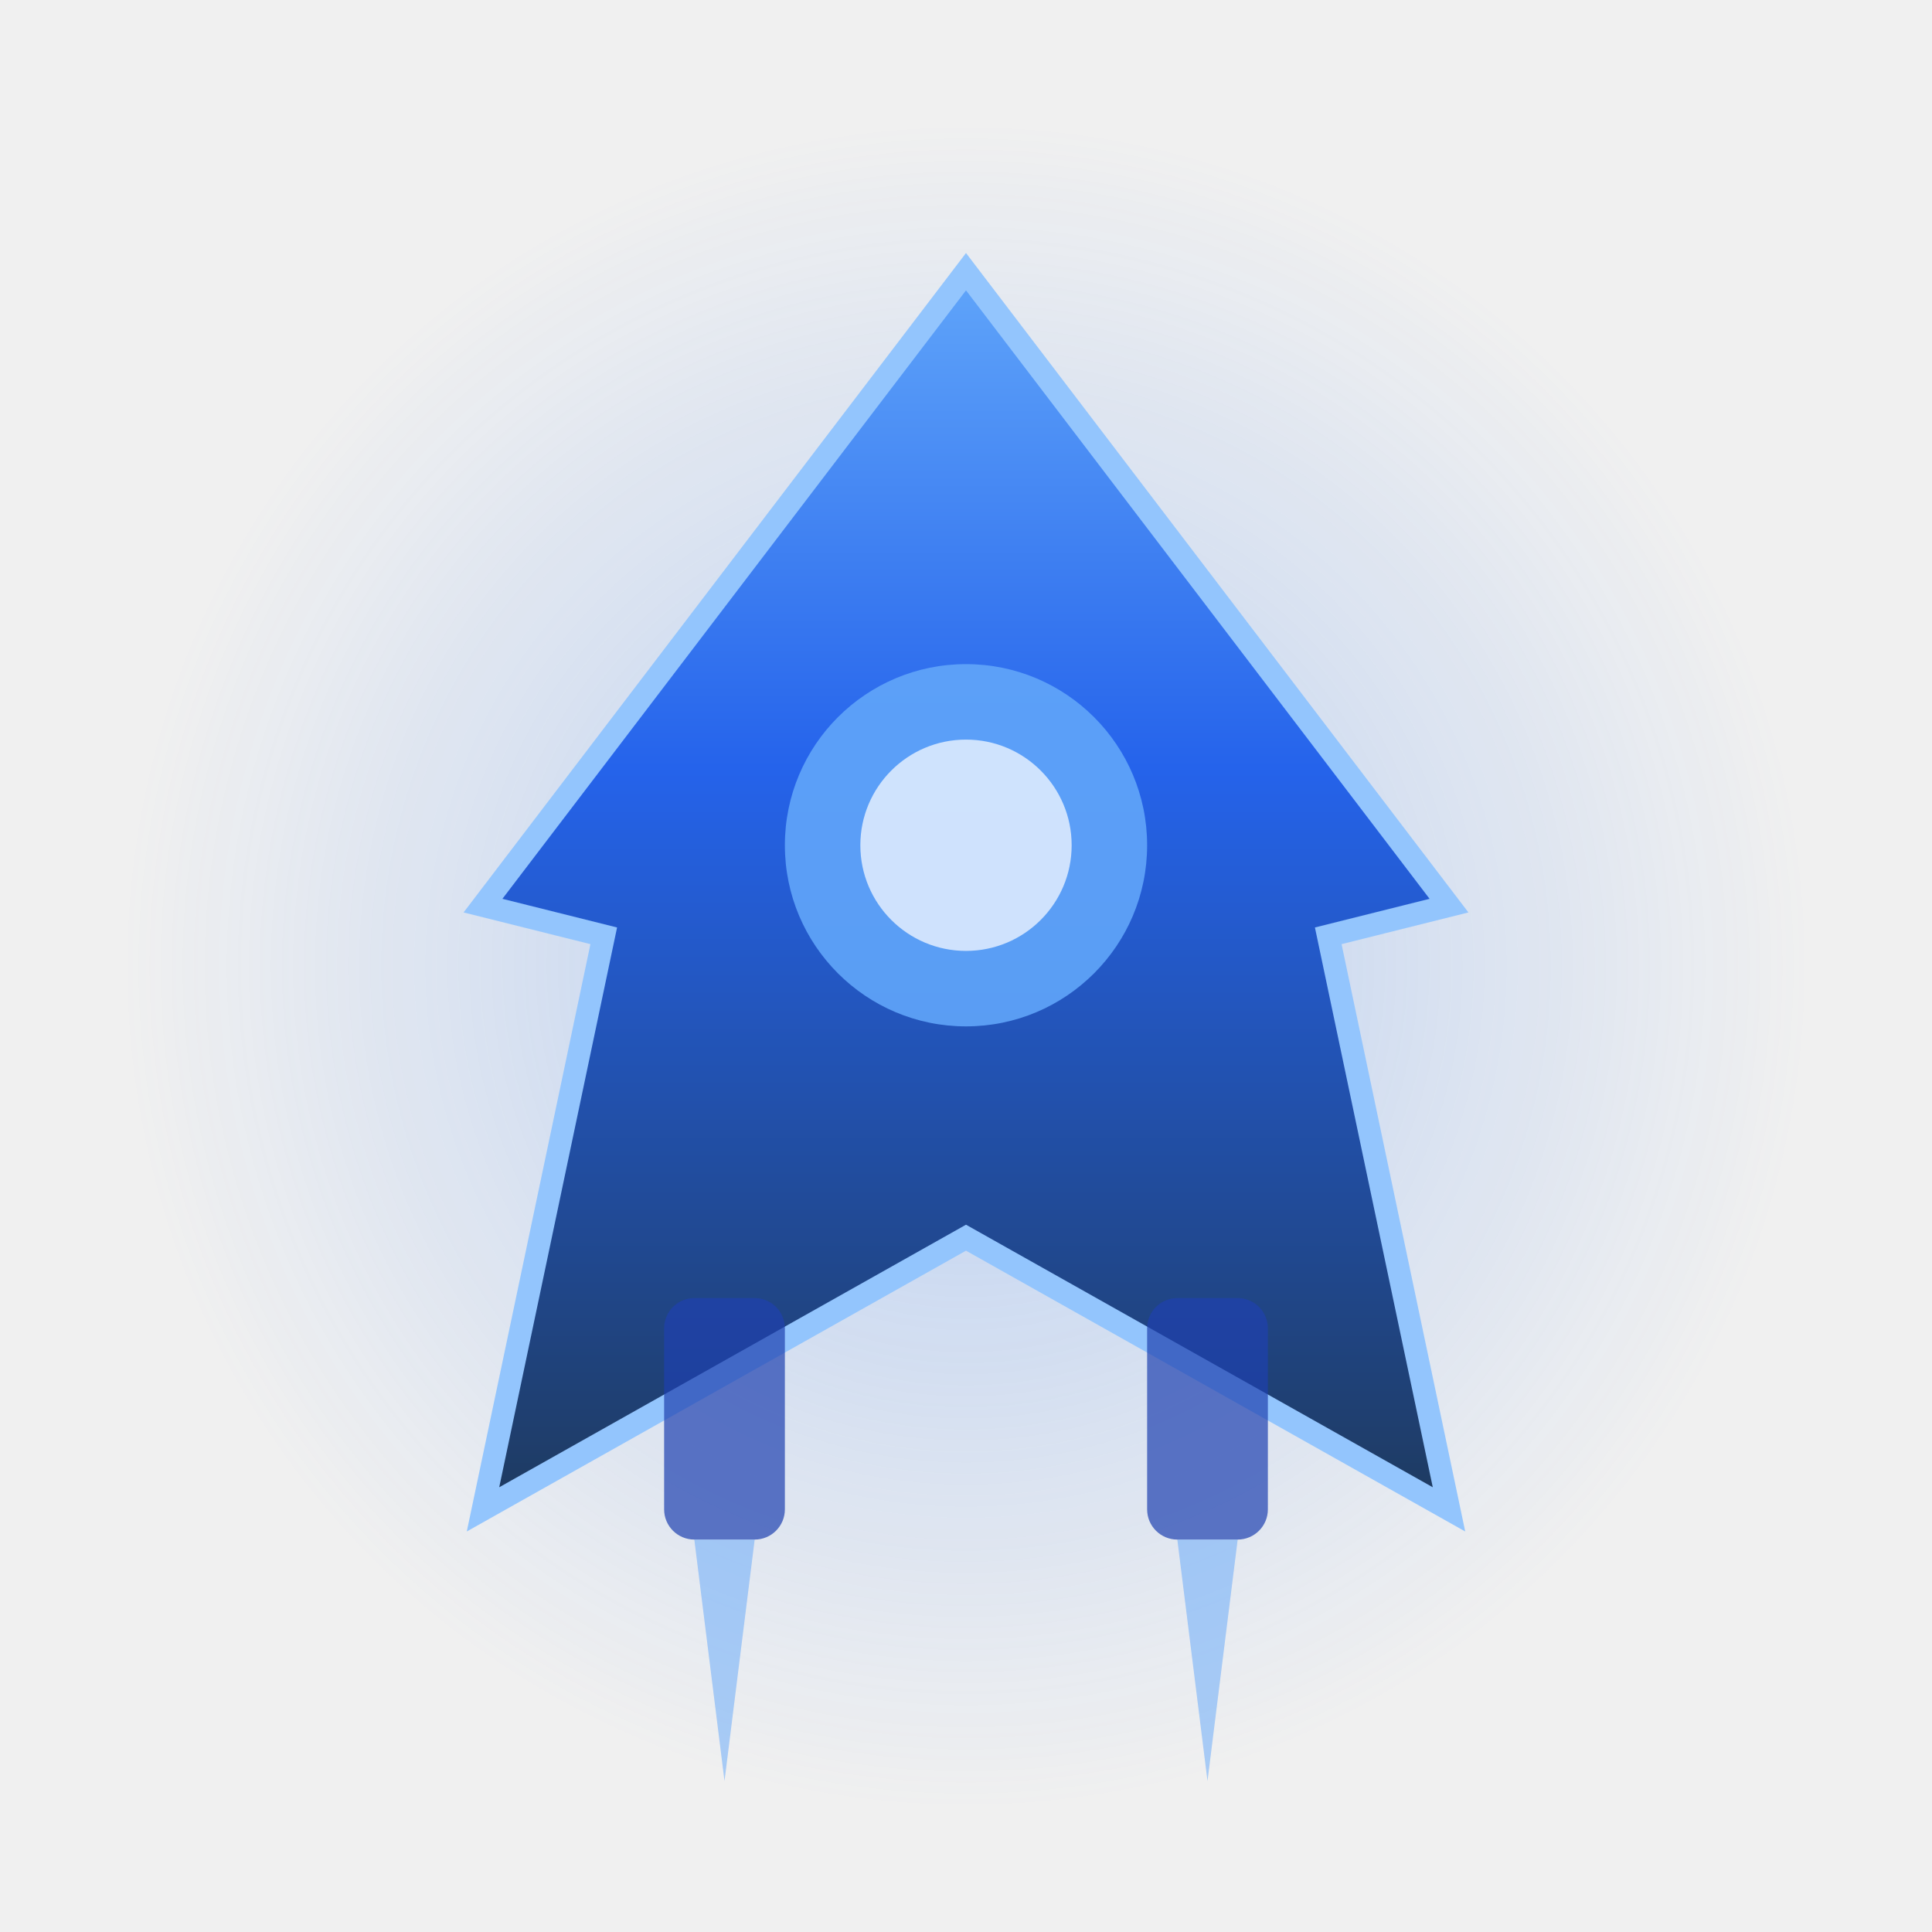
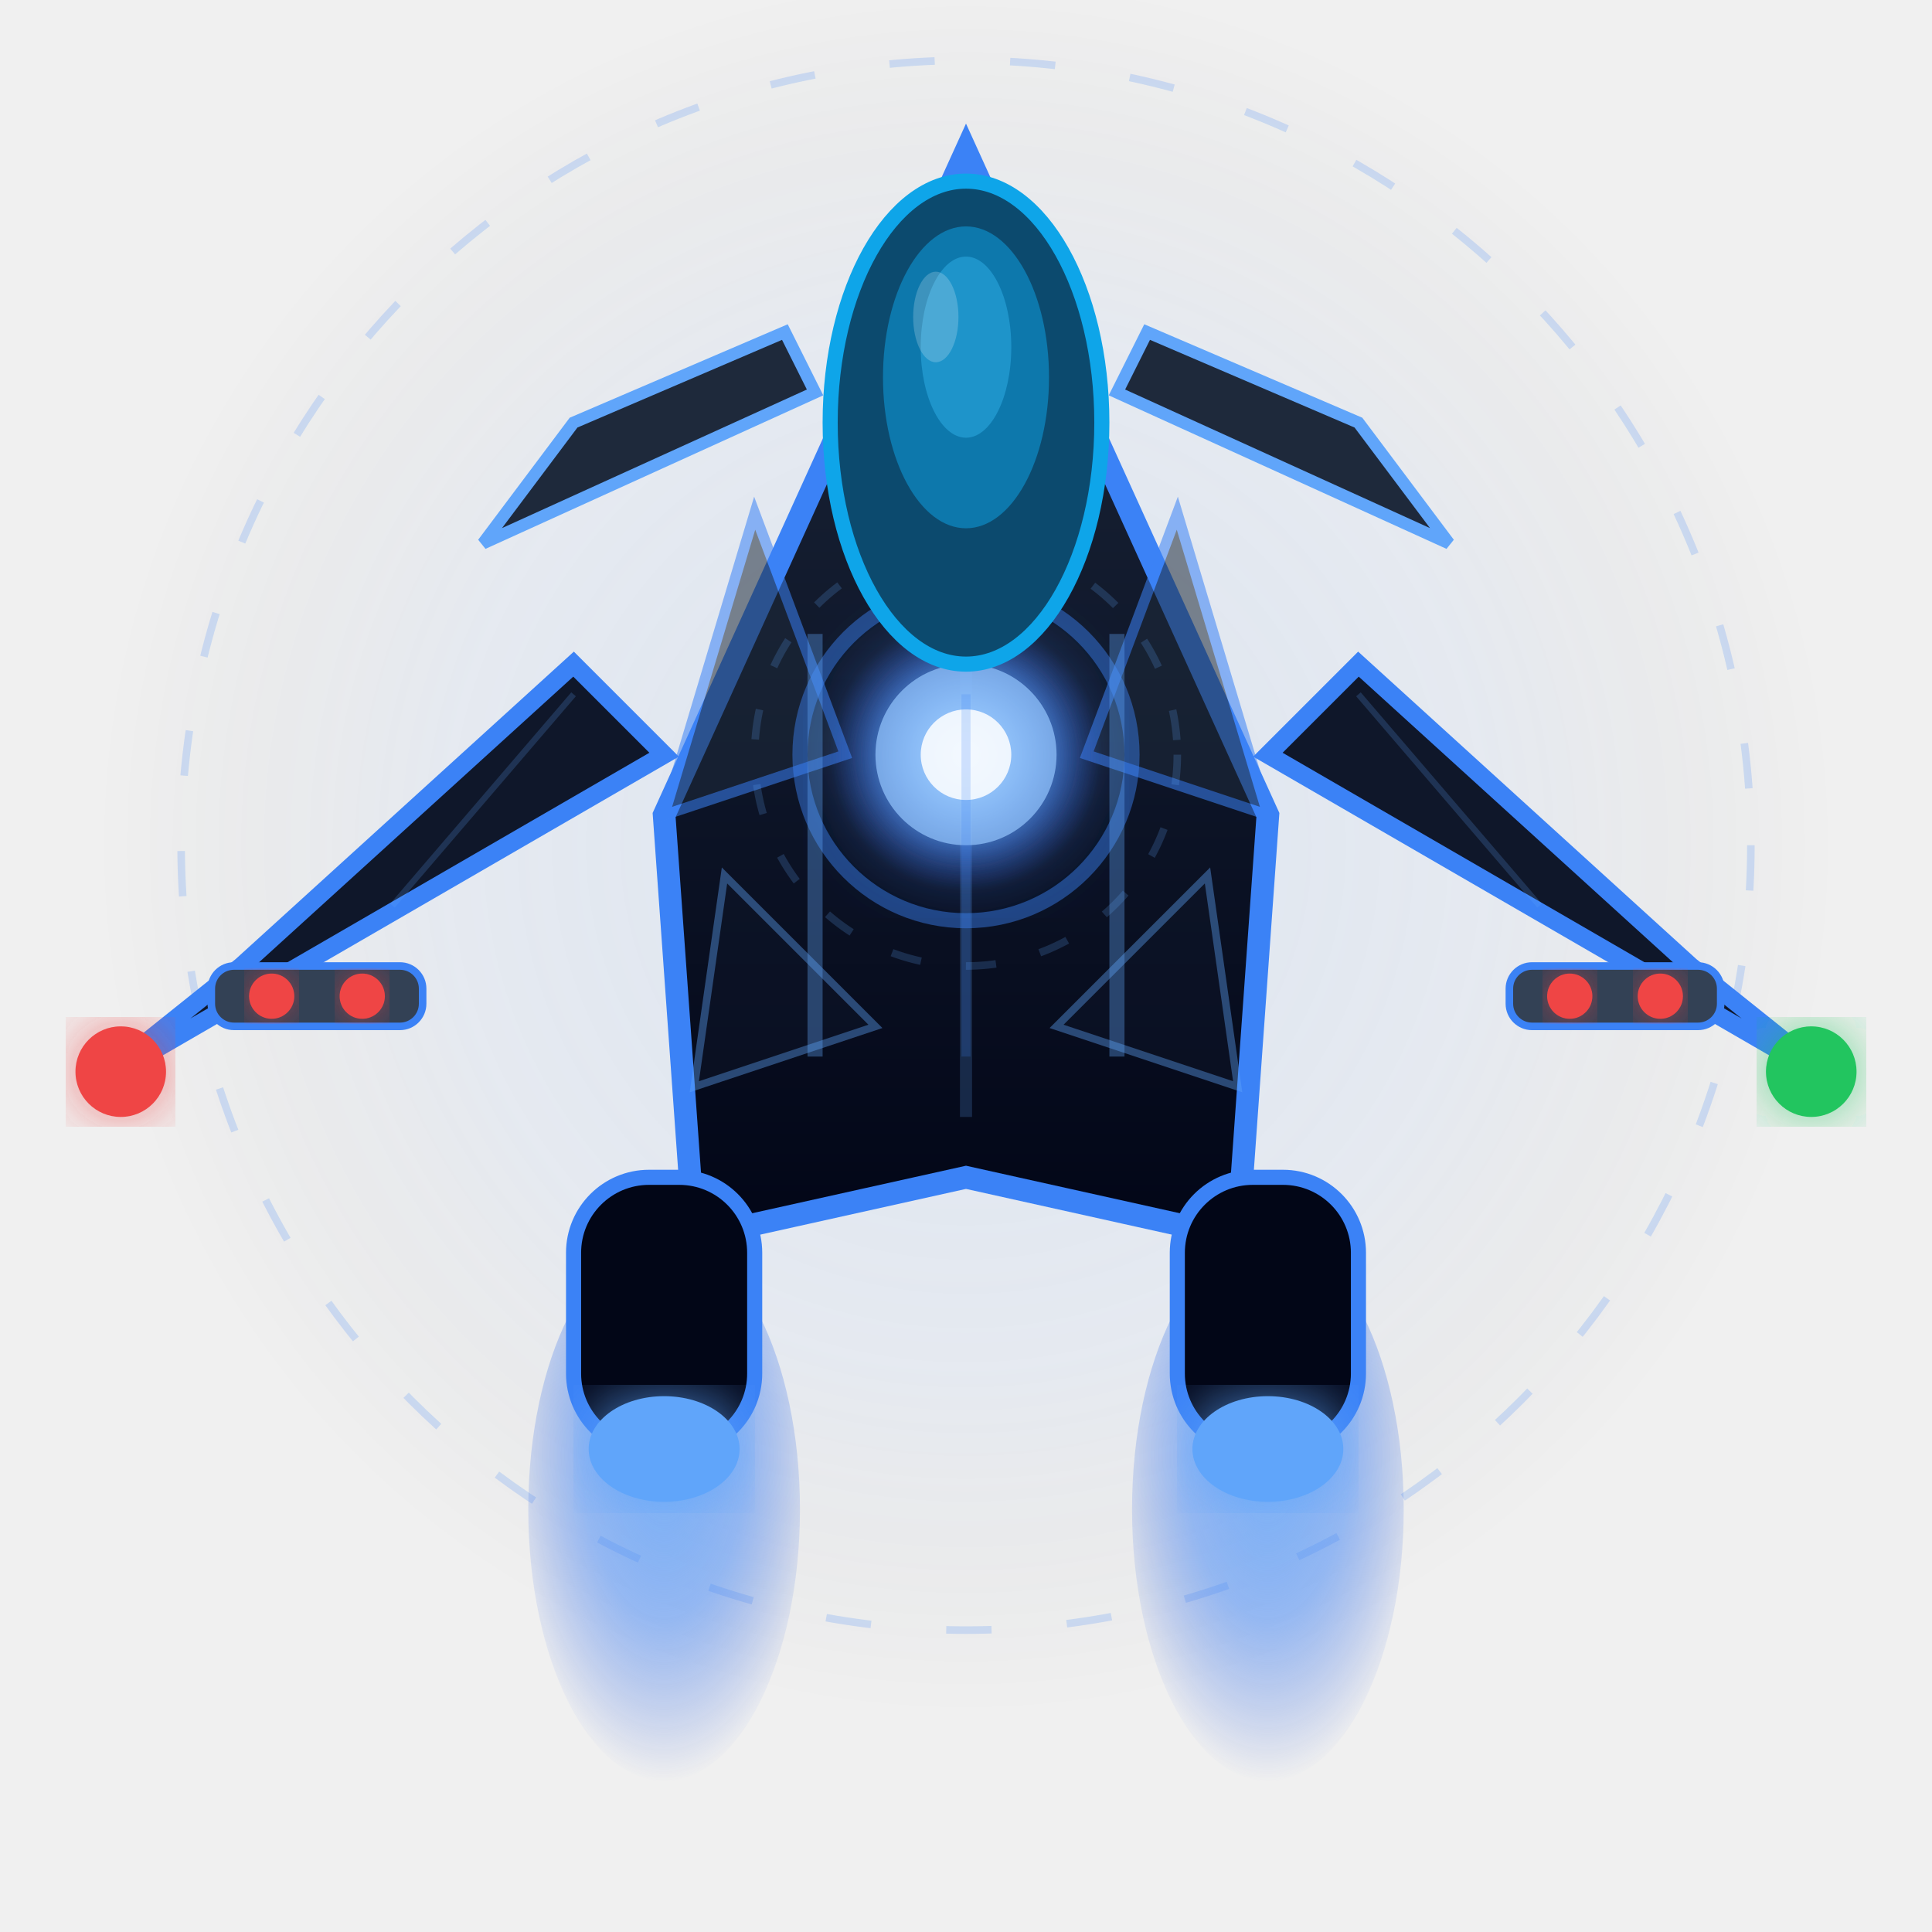
<svg xmlns="http://www.w3.org/2000/svg" viewBox="0 0 128 128">
  <defs>
-     <radialGradient id="wg0" cx="50%" cy="50%" r="50%">
-       <stop offset="0%" stop-color="#3b82f6" stop-opacity="0.3" />
-       <stop offset="100%" stop-color="#3b82f6" stop-opacity="0" />
+     <linearGradient id="coreBody" x1="0" y1="0" x2="0" y2="1">
+       <stop offset="0%" stop-color="#1e293b" />
+       <stop offset="50%" stop-color="#0f172a" />
+       <stop offset="100%" stop-color="#020617" />
+     </linearGradient>
+     <radialGradient id="coreEng" cx="50%" cy="40%" r="60%">
+       <stop offset="0%" stop-color="#60a5fa" stop-opacity="0.8" />
+       <stop offset="50%" stop-color="#3b82f6" stop-opacity="0.5" />
+       <stop offset="100%" stop-color="#1d4ed8" stop-opacity="0" />
    </radialGradient>
-     <linearGradient id="wg1" x1="50%" y1="0%" x2="50%" y2="100%">
-       <stop offset="0%" stop-color="#60a5fa" />
-       <stop offset="40%" stop-color="#2563eb" />
-       <stop offset="100%" stop-color="#1e3a5f" />
-     </linearGradient>
+     <radialGradient id="coreHalo" cx="50%" cy="50%" r="50%">
+       <stop offset="0%" stop-color="#60a5fa" stop-opacity="0.12" />
+       <stop offset="60%" stop-color="#3b82f6" stop-opacity="0.06" />
+       <stop offset="100%" stop-color="transparent" />
+     </radialGradient>
+     <radialGradient id="coreOrb" cx="50%" cy="50%" r="50%">
+       <stop offset="0%" stop-color="#ffffff" stop-opacity="0.9" />
+       <stop offset="30%" stop-color="#93c5fd" stop-opacity="0.8" />
+       <stop offset="70%" stop-color="#3b82f6" stop-opacity="0.4" />
+       <stop offset="100%" stop-color="#1d4ed8" stop-opacity="0" />
+     </radialGradient>
+     <filter id="coreGl">
+       <feGaussianBlur stdDeviation="2.5" result="b" />
+       <feMerge>
+         <feMergeNode in="b" />
+         <feMergeNode in="SourceGraphic" />
+       </feMerge>
+     </filter>
+     <filter id="coreGls">
+       <feGaussianBlur stdDeviation="1.5" result="b" />
+       <feMerge>
+         <feMergeNode in="b" />
+         <feMergeNode in="SourceGraphic" />
+       </feMerge>
+     </filter>
  </defs>
-   <circle cx="64" cy="64" r="56" fill="url(#wg0)" />
-   <polygon points="64,18,96,60,88,62,96,100,64,82,32,100,40,62,32,60" fill="url(#wg1)" stroke="#93c5fd" stroke-width="1.5" />
-   <circle cx="64" cy="56" r="12" fill="#60a5fa" opacity="0.9" />
-   <circle cx="64" cy="56" r="7" fill="#dbeafe" opacity="0.9" />
-   <rect x="44" y="86" width="8" height="16" rx="2" fill="#1e40af" opacity="0.7" />
-   <rect x="76" y="86" width="8" height="16" rx="2" fill="#1e40af" opacity="0.7" />
-   <polygon points="46,102,48,118,50,102" fill="#60a5fa" opacity="0.5" />
-   <polygon points="78,102,80,118,82,102" fill="#60a5fa" opacity="0.5" />
+   <circle cx="64" cy="56" r="58" fill="url(#coreHalo)" />
+   <circle cx="64" cy="56" r="52" fill="none" stroke="#3b82f6" stroke-width="0.5" opacity="0.2" stroke-dasharray="3 5" />
+   <ellipse cx="44" cy="100" rx="9" ry="18" fill="url(#coreEng)" />
+   <ellipse cx="84" cy="100" rx="9" ry="18" fill="url(#coreEng)" />
+   <polygon points="64,10 44,54 46,82 64,78 82,82 84,54" fill="url(#coreBody)" stroke="#3b82f6" stroke-width="1.5" />
+   <line x1="64" y1="14" x2="64" y2="74" stroke="#60a5fa" stroke-width="0.8" opacity="0.2" />
+   <polygon points="50,34 44,54 56,50" fill="#1e293b" stroke="#3b82f6" stroke-width="0.7" opacity="0.55" />
+   <polygon points="78,34 84,54 72,50" fill="#1e293b" stroke="#3b82f6" stroke-width="0.7" opacity="0.55" />
+   <polygon points="48,58 46,72 58,68" fill="#0f172a" stroke="#60a5fa" stroke-width="0.5" opacity="0.4" />
+   <polygon points="80,58 82,72 70,68" fill="#0f172a" stroke="#60a5fa" stroke-width="0.5" opacity="0.4" />
+   <polygon points="44,50 6,72 16,64 38,44" fill="#0f172a" stroke="#3b82f6" stroke-width="1.2" />
+   <polygon points="84,50 122,72 112,64 90,44" fill="#0f172a" stroke="#3b82f6" stroke-width="1.2" />
+   <line x1="26" y1="60" x2="38" y2="46" stroke="#60a5fa" stroke-width="0.4" opacity="0.2" />
+   <line x1="102" y1="60" x2="90" y2="46" stroke="#60a5fa" stroke-width="0.4" opacity="0.2" />
+   <polygon points="54,26 32,36 38,28 52,22" fill="#1e293b" stroke="#60a5fa" stroke-width="0.8" />
+   <polygon points="74,26 96,36 90,28 76,22" fill="#1e293b" stroke="#60a5fa" stroke-width="0.8" />
+   <rect x="14" y="64" width="14" height="4" rx="1.5" fill="#334155" stroke="#3b82f6" stroke-width="0.5" />
+   <rect x="100" y="64" width="14" height="4" rx="1.5" fill="#334155" stroke="#3b82f6" stroke-width="0.5" />
+   <circle cx="18" cy="66" r="1.5" fill="#ef4444" filter="url(#coreGls)" />
+   <circle cx="24" cy="66" r="1.5" fill="#ef4444" filter="url(#coreGls)" />
+   <circle cx="104" cy="66" r="1.5" fill="#ef4444" filter="url(#coreGls)" />
+   <circle cx="110" cy="66" r="1.5" fill="#ef4444" filter="url(#coreGls)" />
+   <rect x="38" y="78" width="12" height="18" rx="5" fill="#020617" stroke="#3b82f6" stroke-width="1" />
+   <rect x="78" y="78" width="12" height="18" rx="5" fill="#020617" stroke="#3b82f6" stroke-width="1" />
+   <ellipse cx="44" cy="96" rx="5" ry="3.5" fill="#60a5fa" filter="url(#coreGl)" />
+   <ellipse cx="84" cy="96" rx="5" ry="3.5" fill="#60a5fa" filter="url(#coreGl)" />
+   <circle cx="64" cy="50" r="9" fill="url(#coreOrb)" filter="url(#coreGl)" />
+   <circle cx="64" cy="50" r="6" fill="#93c5fd" opacity="0.7" />
+   <circle cx="64" cy="50" r="3" fill="#ffffff" opacity="0.85" />
+   <circle cx="64" cy="50" r="11" fill="none" stroke="#3b82f6" stroke-width="1" opacity="0.45" />
+   <circle cx="64" cy="50" r="14" fill="none" stroke="#60a5fa" stroke-width="0.5" opacity="0.2" stroke-dasharray="2 3" />
+   <ellipse cx="64" cy="28" rx="9" ry="16" fill="#0c4a6e" stroke="#0ea5e9" stroke-width="1" />
+   <ellipse cx="64" cy="25" rx="5.5" ry="10" fill="#0ea5e9" opacity="0.5" />
+   <ellipse cx="64" cy="23" rx="3" ry="6" fill="#38bdf8" opacity="0.4" />
+   <ellipse cx="62" cy="21" rx="1.5" ry="3" fill="#ffffff" opacity="0.2" />
+   <circle cx="8" cy="71" r="3" fill="#ef4444" filter="url(#coreGl)" />
+   <circle cx="120" cy="71" r="3" fill="#22c55e" filter="url(#coreGl)" />
+   <line x1="54" y1="42" x2="54" y2="70" stroke="#60a5fa" stroke-width="1" opacity="0.35" />
+   <line x1="74" y1="42" x2="74" y2="70" stroke="#60a5fa" stroke-width="1" opacity="0.35" />
+   <line x1="64" y1="46" x2="64" y2="70" stroke="#3b82f6" stroke-width="0.6" opacity="0.2" />
</svg>
